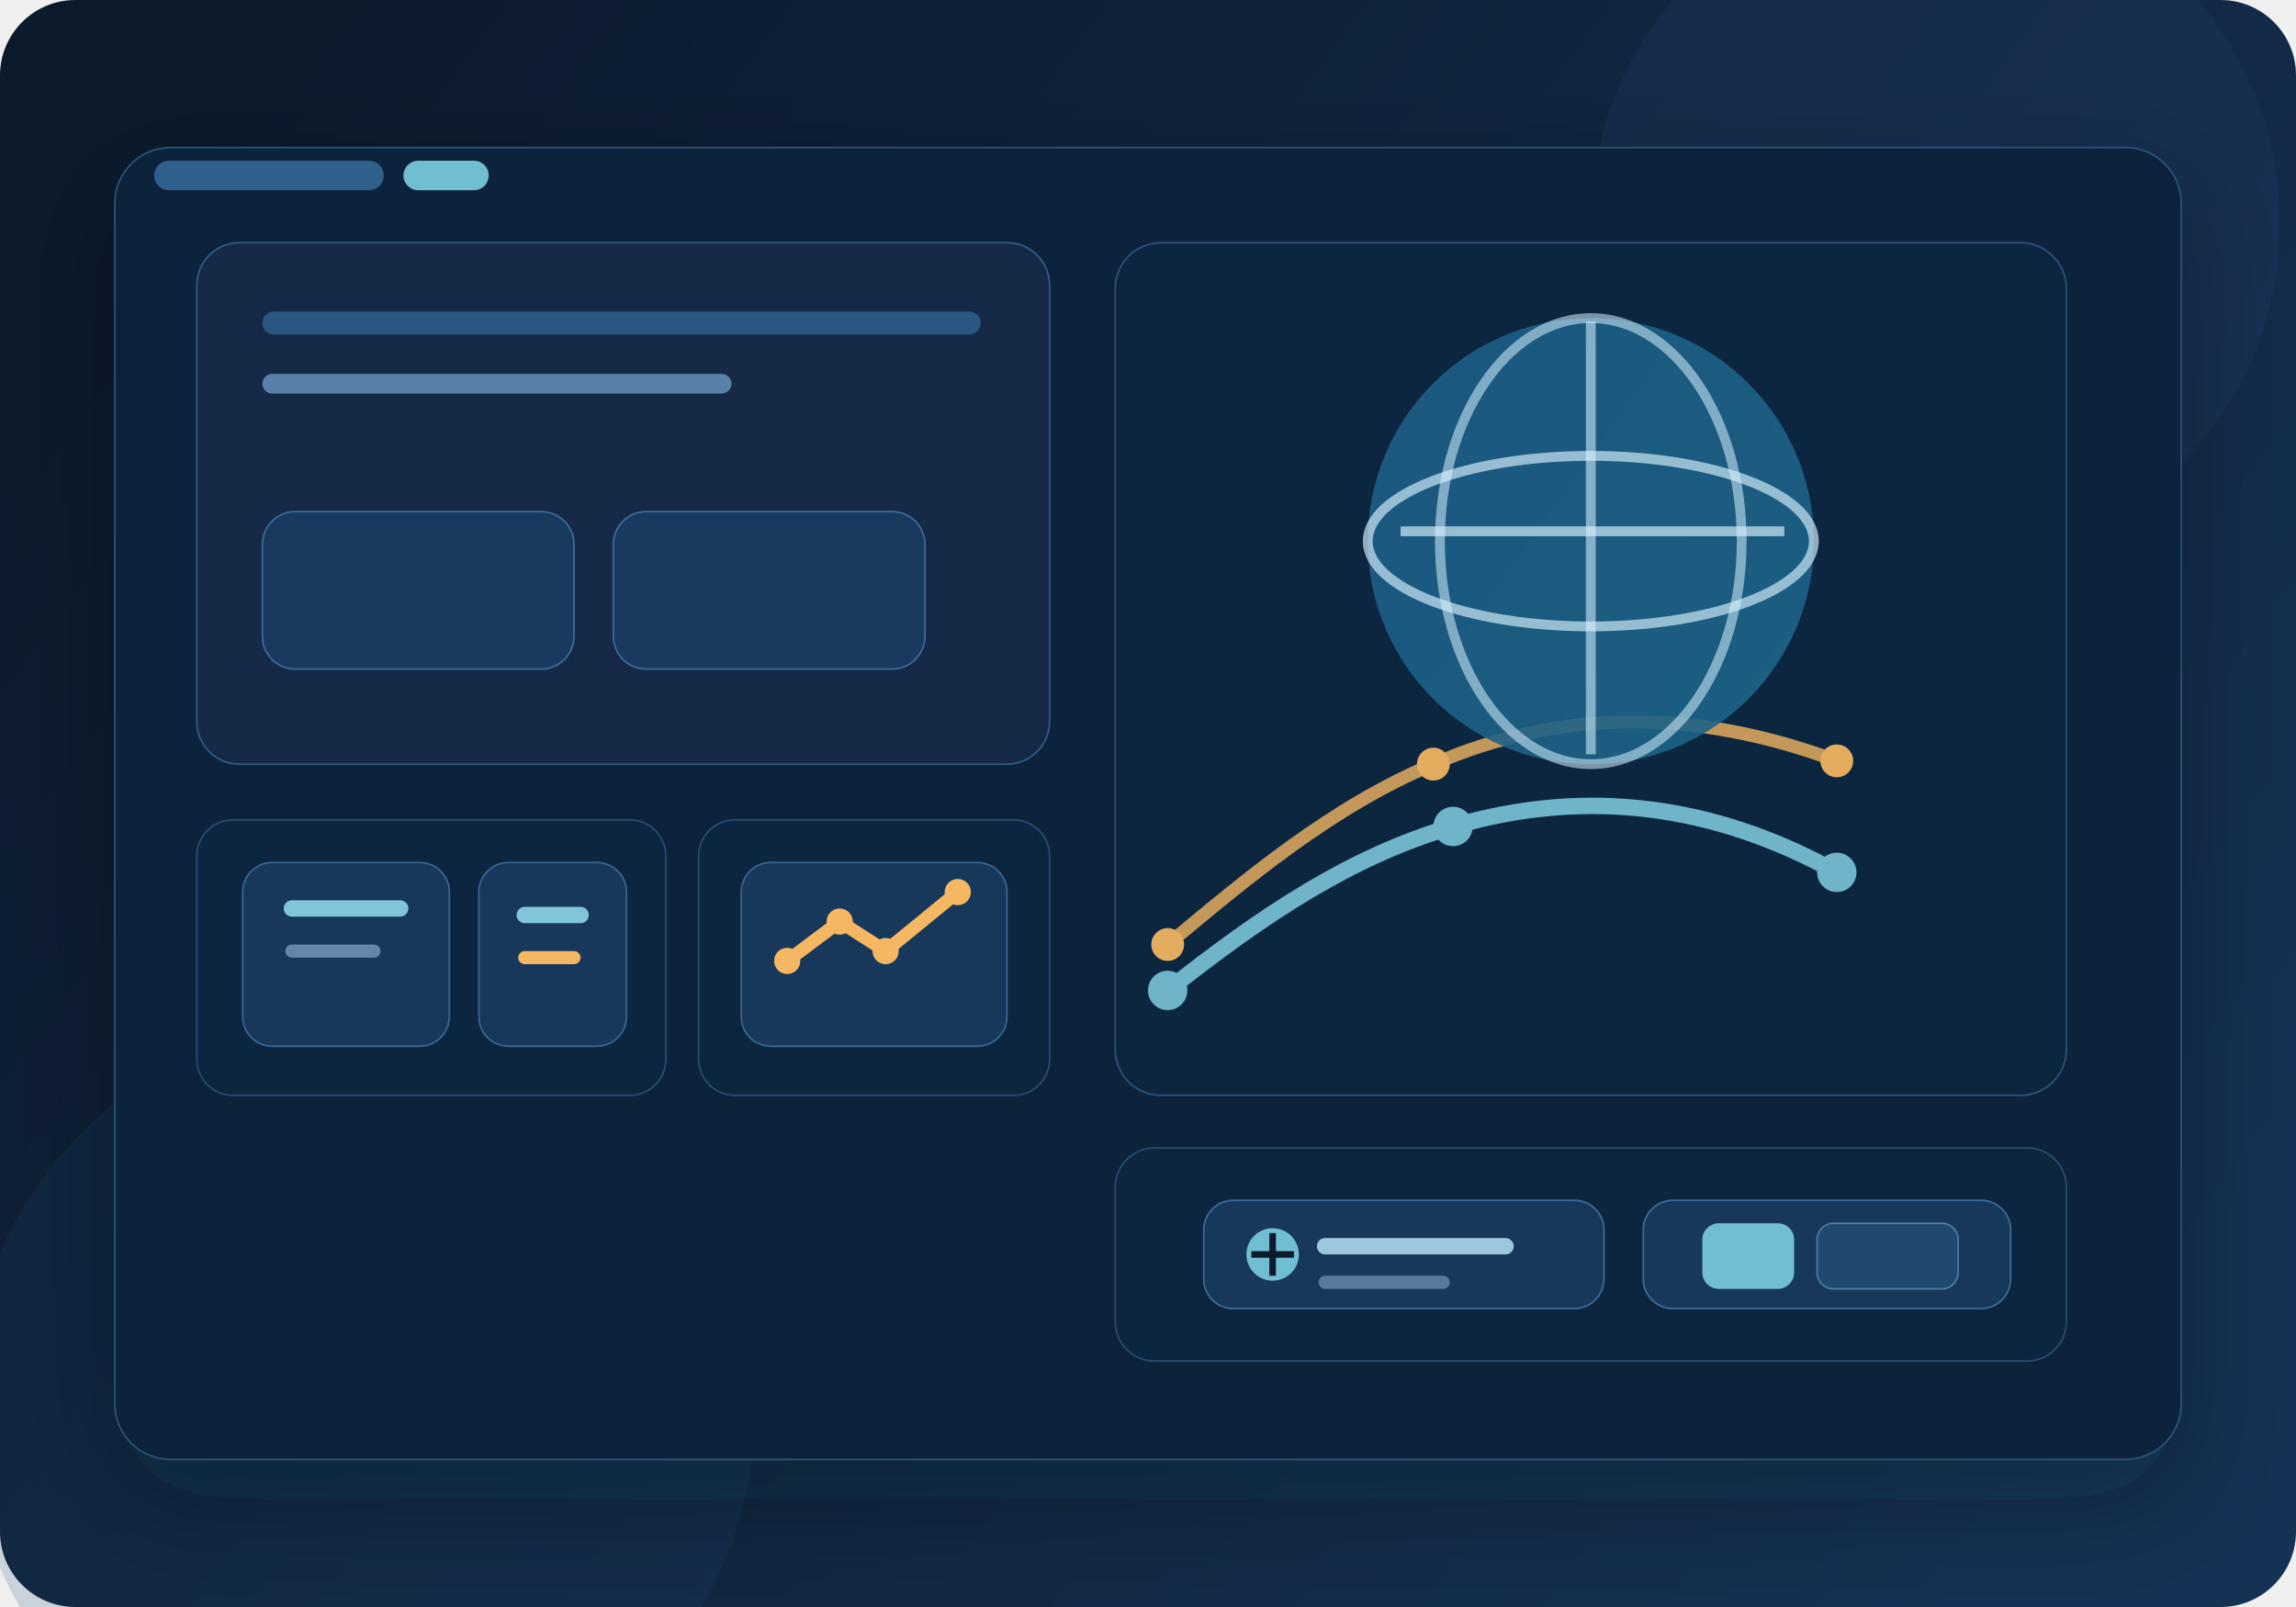
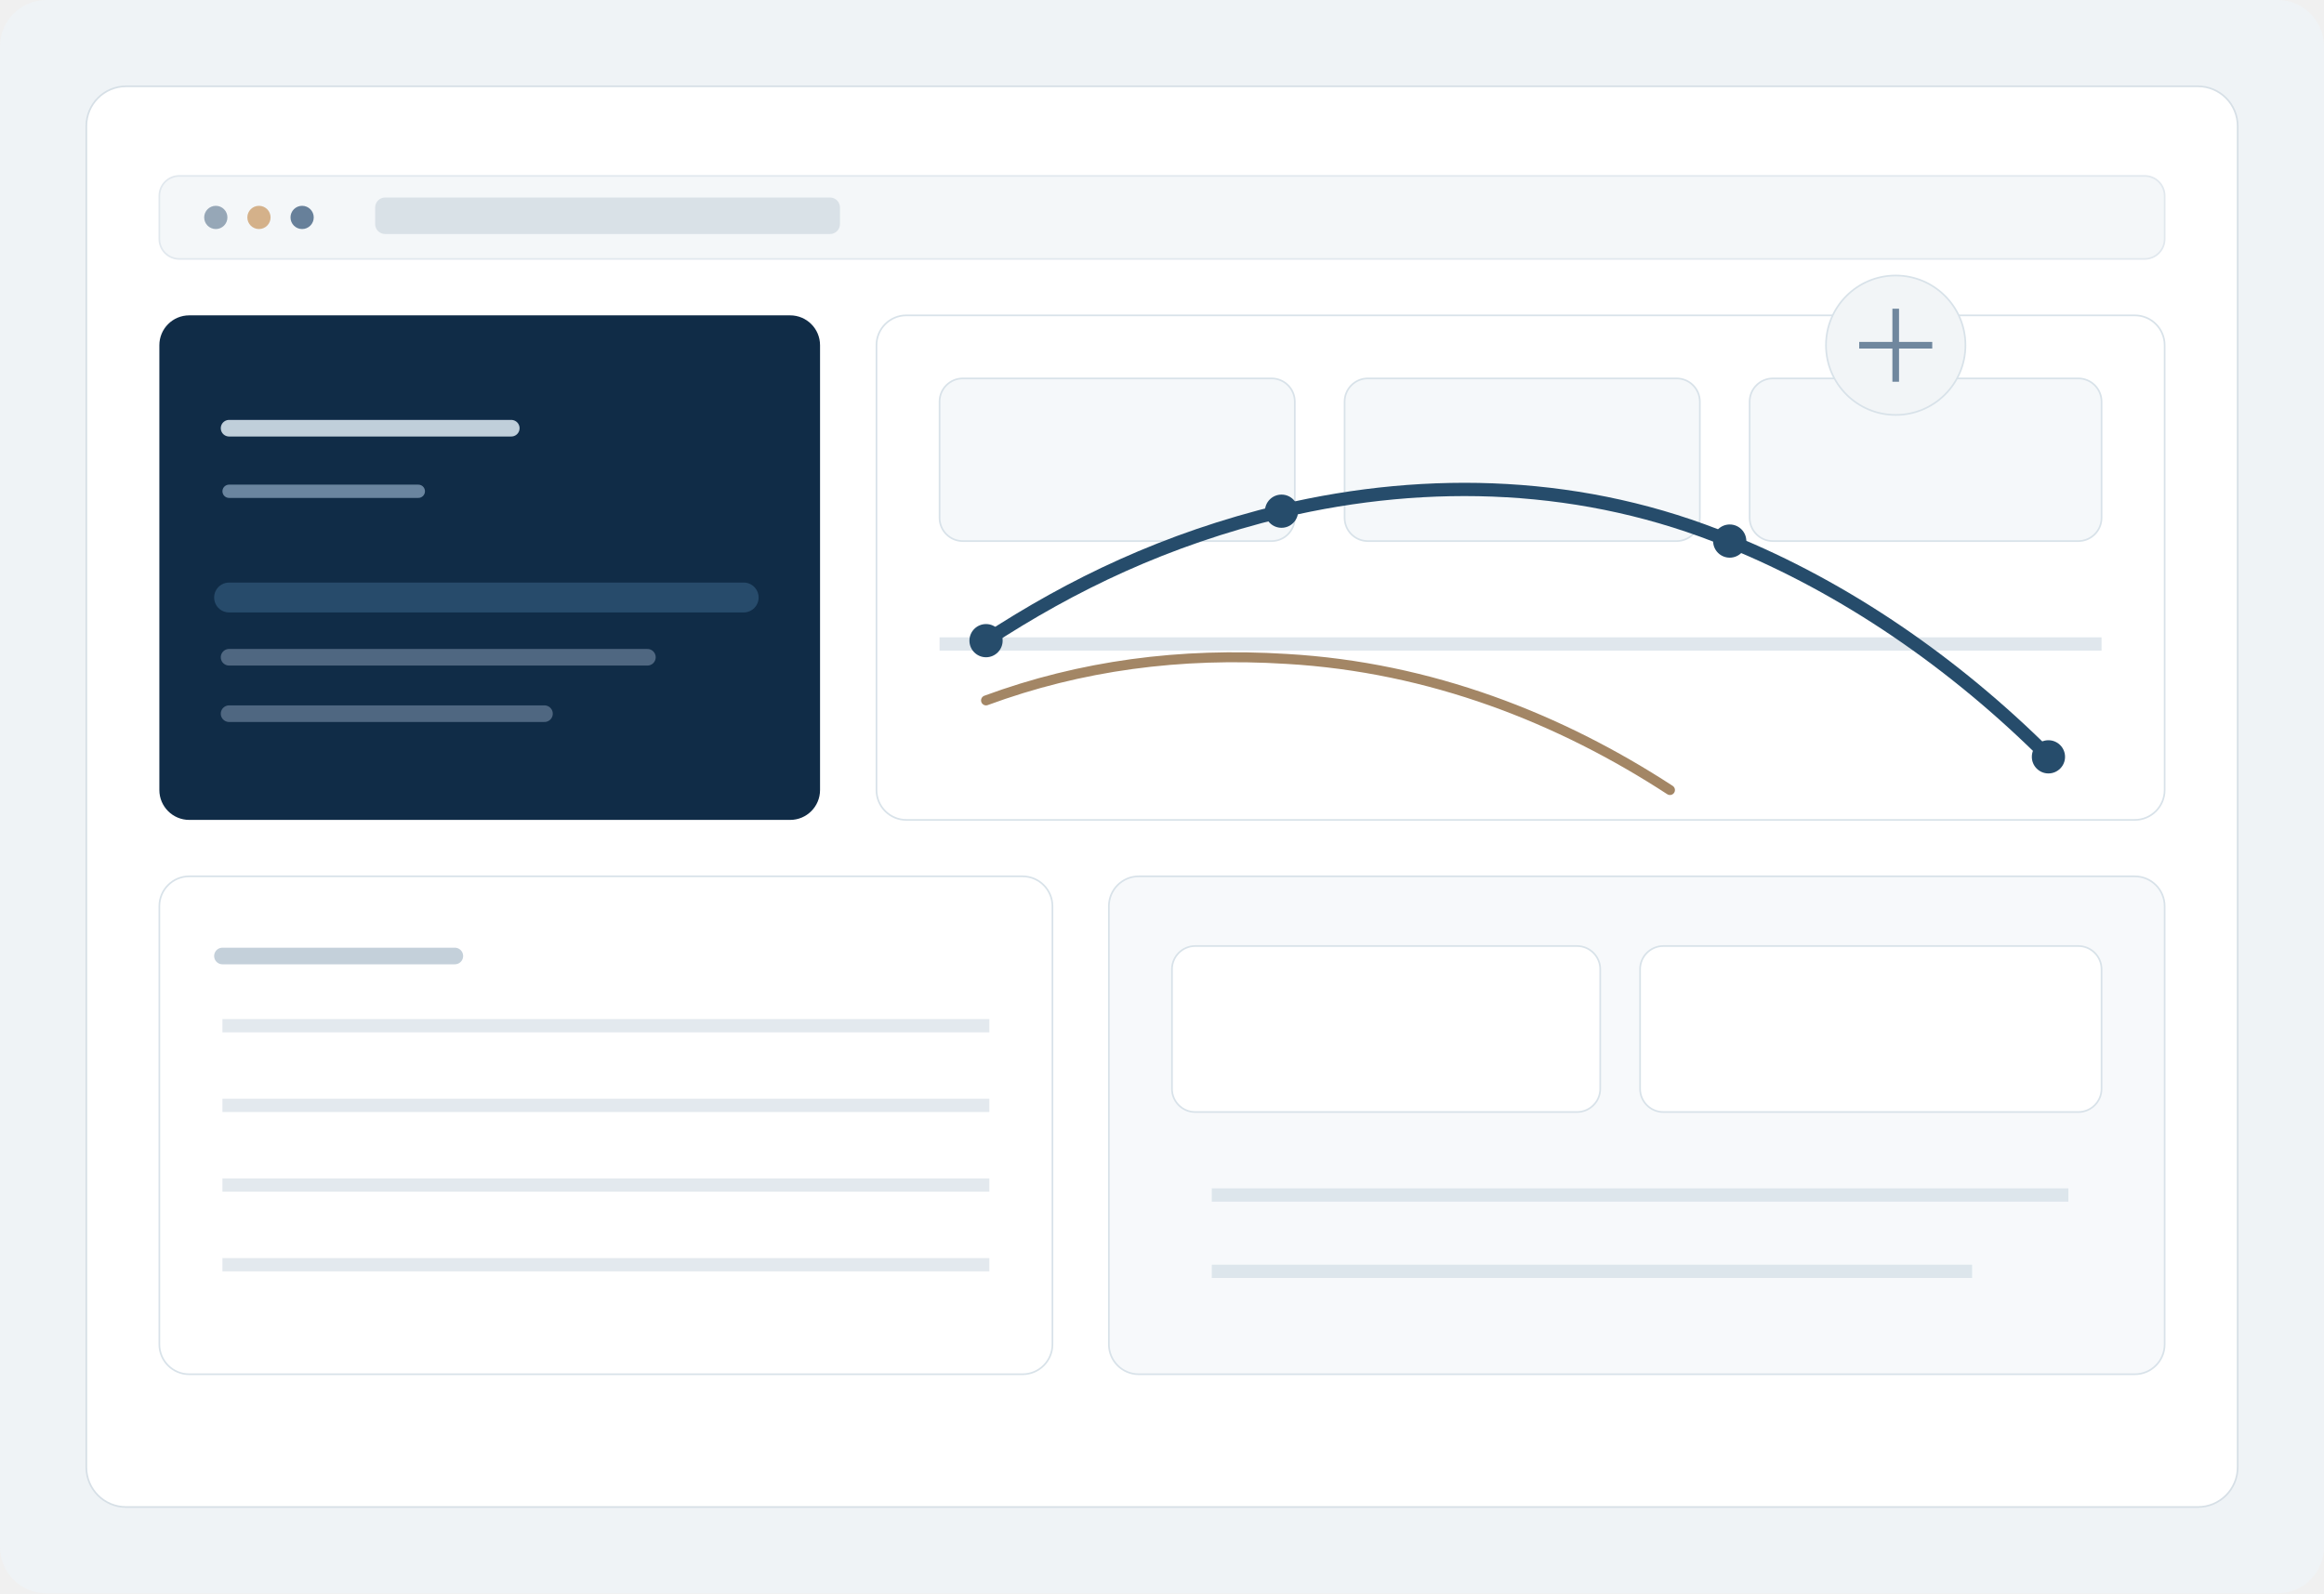
- <svg xmlns="http://www.w3.org/2000/svg" width="1400" height="980" viewBox="0 0 1400 980" fill="none">
-   <defs>
-     <linearGradient id="bg" x1="140" y1="80" x2="1260" y2="900" gradientUnits="userSpaceOnUse">
-       <stop stop-color="#0C1A2C" />
-       <stop offset="1" stop-color="#153153" />
-     </linearGradient>
-     <linearGradient id="glow" x1="230" y1="180" x2="1140" y2="830" gradientUnits="userSpaceOnUse">
-       <stop stop-color="#1E4F87" />
-       <stop offset="1" stop-color="#1D6B87" />
-     </linearGradient>
-     <filter id="shadow" x="0" y="0" width="1400" height="980" filterUnits="userSpaceOnUse" color-interpolation-filters="sRGB">
-       <feDropShadow dx="0" dy="24" stdDeviation="32" flood-color="#08121F" flood-opacity="0.28" />
-     </filter>
-   </defs>
-   <rect width="1400" height="980" rx="46" fill="url(#bg)" />
-   <circle cx="1180" cy="136" r="210" fill="#1E395F" fill-opacity="0.34" />
-   <circle cx="220" cy="860" r="240" fill="#1F4D75" fill-opacity="0.18" />
-   <g filter="url(#shadow)">
-     <rect x="70" y="90" width="1260" height="800" rx="34" fill="#0F233B" stroke="#29527A" />
-     <rect x="120" y="148" width="520" height="318" rx="26" fill="#122A46" stroke="#2F5B86" />
-     <rect x="120" y="500" width="286" height="168" rx="22" fill="#10253F" stroke="#284C72" />
-     <rect x="426" y="500" width="214" height="168" rx="22" fill="#10253F" stroke="#284C72" />
-     <rect x="680" y="148" width="580" height="520" rx="28" fill="#10253F" stroke="#2B537B" />
-     <rect x="680" y="700" width="580" height="130" rx="24" fill="#10253F" stroke="#284C72" />
-   </g>
-   <g opacity="0.92">
-     <rect x="160" y="190" width="438" height="14" rx="7" fill="#2B5A87" />
-     <rect x="160" y="228" width="286" height="12" rx="6" fill="#5E89AF" />
-     <rect x="160" y="312" width="190" height="96" rx="20" fill="#173C60" stroke="#3D729F" />
-     <rect x="374" y="312" width="190" height="96" rx="20" fill="#173C60" stroke="#3D729F" />
-     <path d="M712 604C770 558 824 522 886 504C968 480 1046 491 1120 532" stroke="#77C0D5" stroke-width="10" stroke-linecap="round" />
-     <path d="M712 576C760 536 812 492 874 466C952 432 1034 432 1120 464" stroke="#F5B762" stroke-width="8" stroke-linecap="round" opacity="0.85" />
-     <circle cx="712" cy="604" r="12" fill="#77C0D5" />
-     <circle cx="886" cy="504" r="12" fill="#77C0D5" />
-     <circle cx="1120" cy="532" r="12" fill="#77C0D5" />
-     <circle cx="712" cy="576" r="10" fill="#F5B762" />
-     <circle cx="874" cy="466" r="10" fill="#F5B762" />
-     <circle cx="1120" cy="464" r="10" fill="#F5B762" />
-   </g>
-   <g>
-     <circle cx="970" cy="330" r="136" fill="url(#glow)" opacity="0.9" />
-     <path d="M854 324H1088" stroke="#D9F2FF" stroke-width="6" opacity="0.66" />
-     <path d="M970 196V460" stroke="#D9F2FF" stroke-width="6" opacity="0.56" />
-     <ellipse cx="970" cy="330" rx="136" ry="52" stroke="#D9F2FF" stroke-width="6" opacity="0.65" />
-     <ellipse cx="970" cy="330" rx="92" ry="136" stroke="#D9F2FF" stroke-width="6" opacity="0.54" />
-   </g>
-   <g>
-     <rect x="734" y="732" width="244" height="66" rx="18" fill="#17385A" stroke="#3B6C98" />
-     <rect x="1002" y="732" width="224" height="66" rx="18" fill="#17385A" stroke="#3B6C98" />
-     <circle cx="776" cy="765" r="16" fill="#71BED2" />
-     <path d="M763 765H789" stroke="#0C1A2C" stroke-width="4" />
-     <path d="M776 752V778" stroke="#0C1A2C" stroke-width="4" />
-     <path d="M808 760H918" stroke="#9CC7DE" stroke-width="10" stroke-linecap="round" />
-     <path d="M808 782H880" stroke="#587A9E" stroke-width="8" stroke-linecap="round" />
-     <rect x="1038" y="746" width="56" height="40" rx="10" fill="#71BED2" />
-     <rect x="1108" y="746" width="86" height="40" rx="10" fill="#20496F" stroke="#4D7BA5" />
-   </g>
-   <g>
-     <rect x="148" y="526" width="126" height="112" rx="18" fill="#17385A" stroke="#366792" />
-     <rect x="292" y="526" width="90" height="112" rx="18" fill="#17385A" stroke="#366792" />
-     <path d="M178 554H244" stroke="#81C6D8" stroke-width="10" stroke-linecap="round" />
-     <path d="M178 580H228" stroke="#6387A9" stroke-width="8" stroke-linecap="round" />
-     <path d="M320 558H354" stroke="#81C6D8" stroke-width="10" stroke-linecap="round" />
-     <path d="M320 584H350" stroke="#F5B762" stroke-width="8" stroke-linecap="round" />
-     <rect x="452" y="526" width="162" height="112" rx="18" fill="#17385A" stroke="#366792" />
-     <path d="M480 586L512 562L540 580L584 544" stroke="#F5B762" stroke-width="8" stroke-linecap="round" stroke-linejoin="round" />
-     <circle cx="480" cy="586" r="8" fill="#F5B762" />
-     <circle cx="512" cy="562" r="8" fill="#F5B762" />
-     <circle cx="540" cy="580" r="8" fill="#F5B762" />
-     <circle cx="584" cy="544" r="8" fill="#F5B762" />
-   </g>
-   <rect x="94" y="98" width="140" height="18" rx="9" fill="#2F5F8D" />
-   <rect x="246" y="98" width="52" height="18" rx="9" fill="#6FBED1" />
+ <svg xmlns="http://www.w3.org/2000/svg" width="1400" height="960" viewBox="0 0 1400 960" fill="none">
+   <rect width="1400" height="960" rx="28" fill="#EFF3F6" />
+   <rect x="52" y="52" width="1296" height="856" rx="24" fill="#FFFFFF" stroke="#D6DFE6" />
+   <rect x="96" y="106" width="1208" height="50" rx="12" fill="#F4F7F9" stroke="#E1E8EE" />
+   <circle cx="130" cy="131" r="7" fill="#96A7B7" />
+   <circle cx="156" cy="131" r="7" fill="#D4B18A" />
+   <circle cx="182" cy="131" r="7" fill="#67809A" />
+   <rect x="226" y="119" width="280" height="22" rx="6" fill="#D9E1E7" />
+   <rect x="96" y="190" width="398" height="304" rx="18" fill="#102C47" />
+   <rect x="528" y="190" width="776" height="304" rx="18" fill="#FFFFFF" stroke="#D8E2E9" />
+   <rect x="96" y="528" width="538" height="300" rx="18" fill="#FFFFFF" stroke="#D8E2E9" />
+   <rect x="668" y="528" width="636" height="300" rx="18" fill="#F7F9FB" stroke="#D8E2E9" />
+   <path d="M138 258H308" stroke="#C0CFDA" stroke-width="10" stroke-linecap="round" />
+   <path d="M138 296H252" stroke="#6A859F" stroke-width="8" stroke-linecap="round" />
+   <path d="M138 360H448" stroke="#274B6B" stroke-width="18" stroke-linecap="round" />
+   <path d="M138 396H390" stroke="#4F6781" stroke-width="10" stroke-linecap="round" />
+   <path d="M138 430H328" stroke="#4F6781" stroke-width="10" stroke-linecap="round" />
+   <rect x="566" y="228" width="214" height="98" rx="14" fill="#F5F8FA" stroke="#D8E2E9" />
+   <rect x="810" y="228" width="214" height="98" rx="14" fill="#F5F8FA" stroke="#D8E2E9" />
+   <rect x="1054" y="228" width="212" height="98" rx="14" fill="#F5F8FA" stroke="#D8E2E9" />
+   <path d="M566 388H1266" stroke="#E0E7ED" stroke-width="8" />
+   <path d="M594 386C646 352 702 325 772 308C861 287 955 290 1042 326C1111 354 1177 399 1234 456" stroke="#264C6B" stroke-width="8" stroke-linecap="round" />
+   <path d="M594 422C651 401 711 393 775 397C862 402 940 433 1006 476" stroke="#A38665" stroke-width="6" stroke-linecap="round" />
+   <circle cx="594" cy="386" r="10" fill="#264C6B" />
+   <circle cx="772" cy="308" r="10" fill="#264C6B" />
+   <circle cx="1042" cy="326" r="10" fill="#264C6B" />
+   <circle cx="1234" cy="456" r="10" fill="#264C6B" />
+   <path d="M134 576H274" stroke="#C4D0DA" stroke-width="10" stroke-linecap="round" />
+   <path d="M134 618H596" stroke="#E3E9EE" stroke-width="8" />
+   <path d="M134 666H596" stroke="#E3E9EE" stroke-width="8" />
+   <path d="M134 714H596" stroke="#E3E9EE" stroke-width="8" />
+   <path d="M134 762H596" stroke="#E3E9EE" stroke-width="8" />
+   <rect x="706" y="570" width="258" height="100" rx="14" fill="#FFFFFF" stroke="#D8E2E9" />
+   <rect x="988" y="570" width="278" height="100" rx="14" fill="#FFFFFF" stroke="#D8E2E9" />
+   <path d="M730 720H1246" stroke="#DDE6EC" stroke-width="8" />
+   <path d="M730 766H1188" stroke="#DDE6EC" stroke-width="8" />
+   <circle cx="1142" cy="208" r="42" fill="#F2F5F7" stroke="#D8E2E9" />
+   <path d="M1120 208H1164" stroke="#70879E" stroke-width="4" />
+   <path d="M1142 186V230" stroke="#70879E" stroke-width="4" />
</svg>
